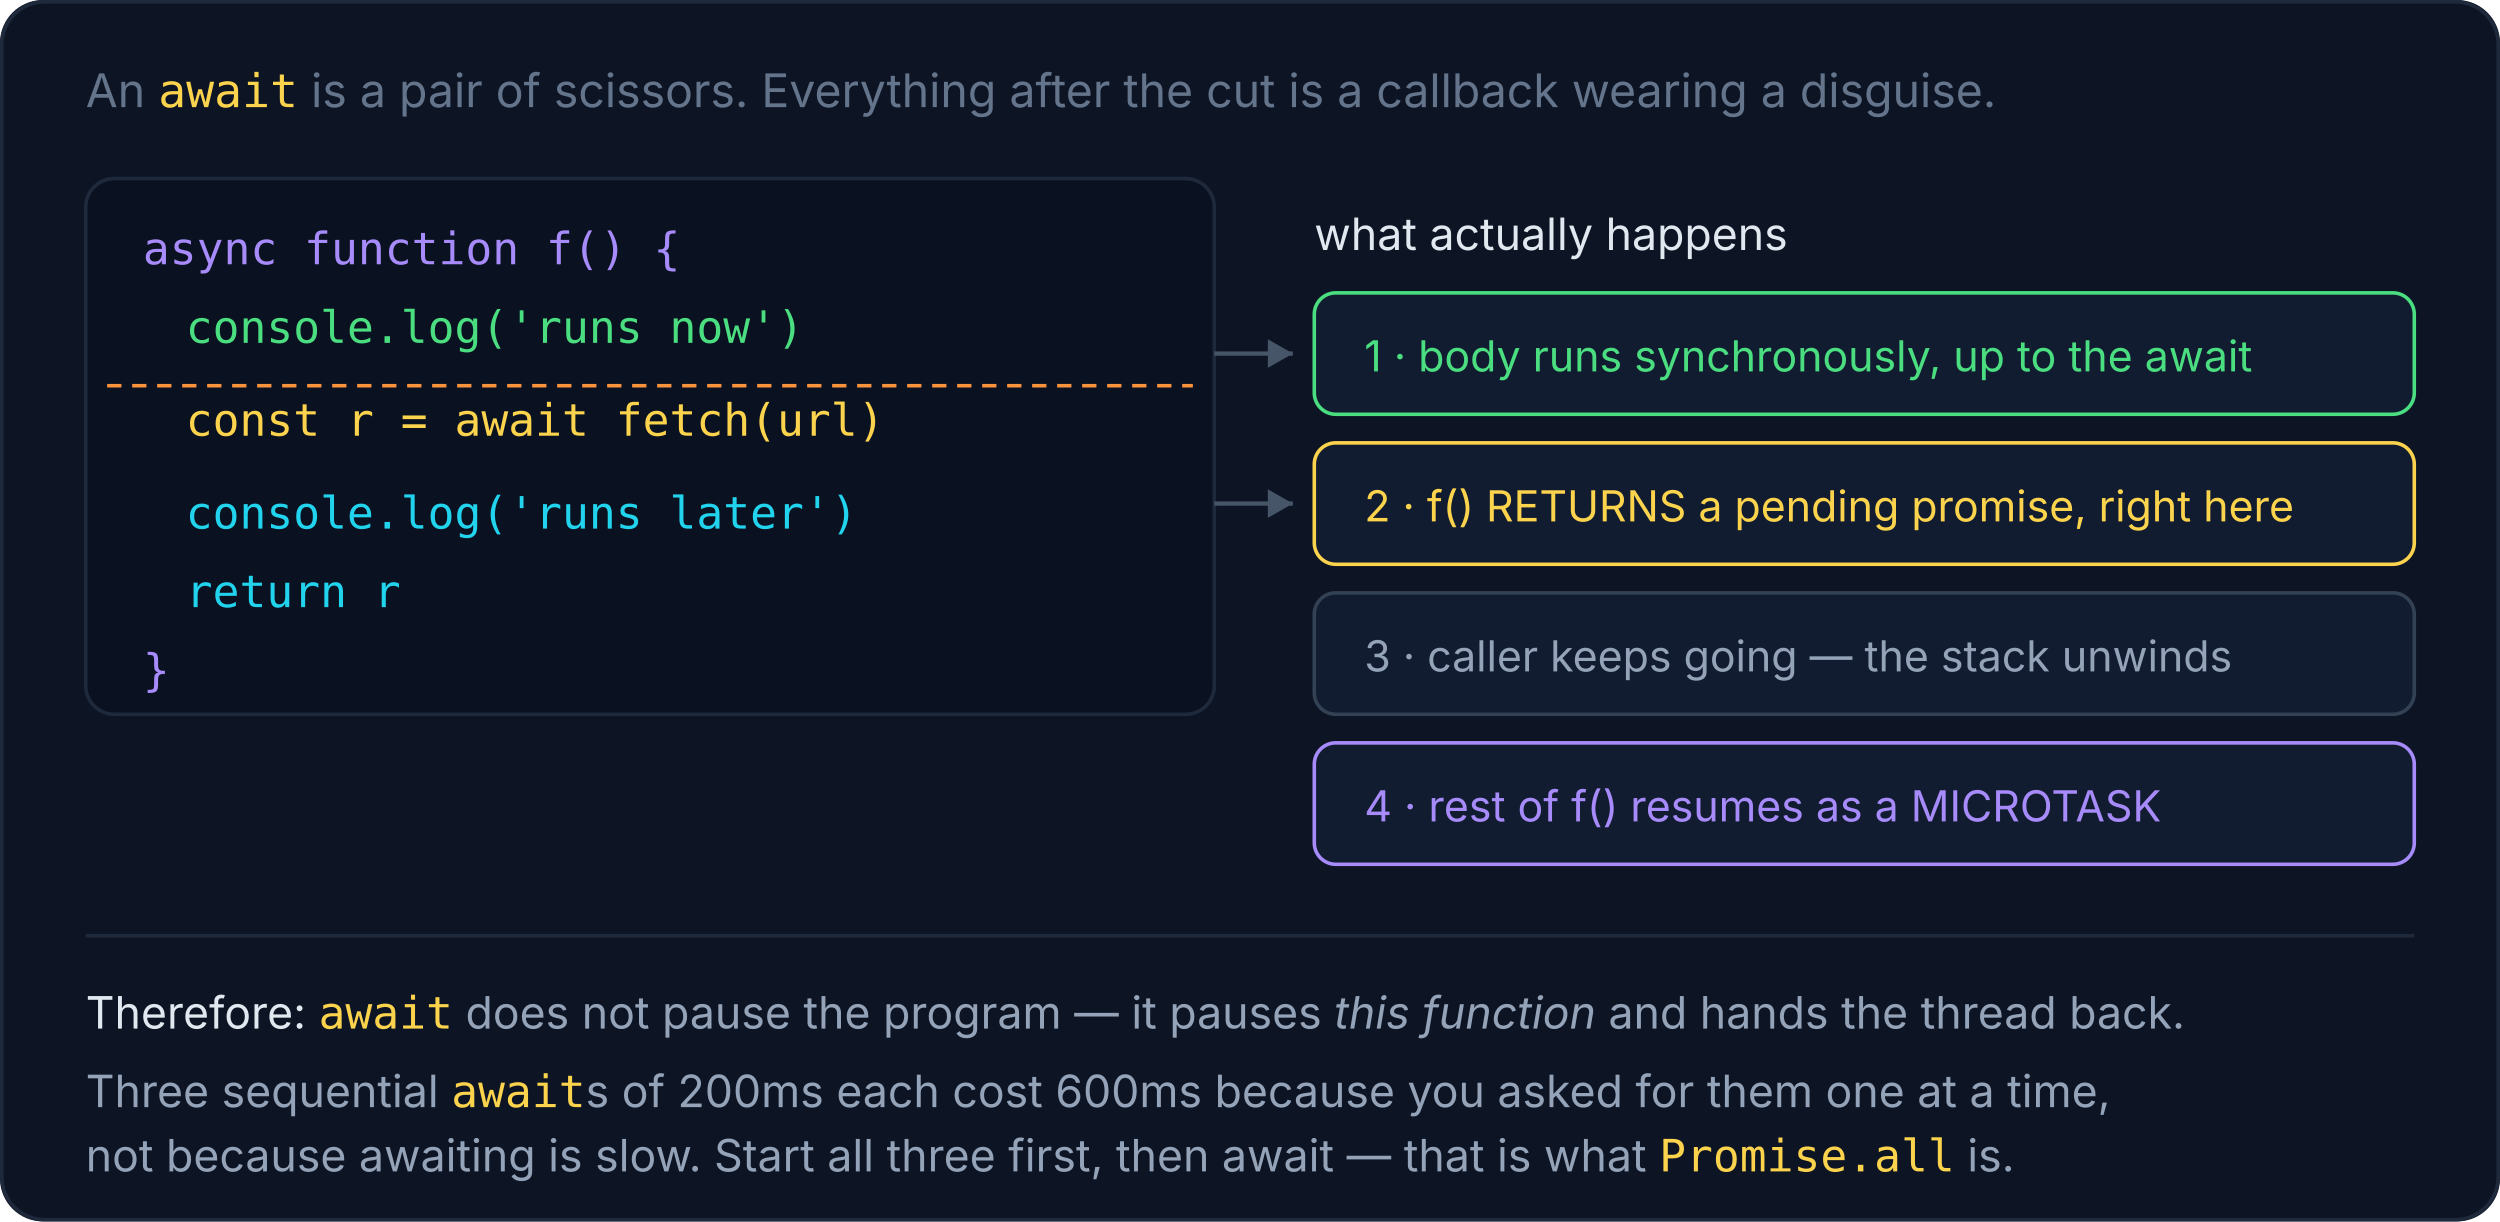
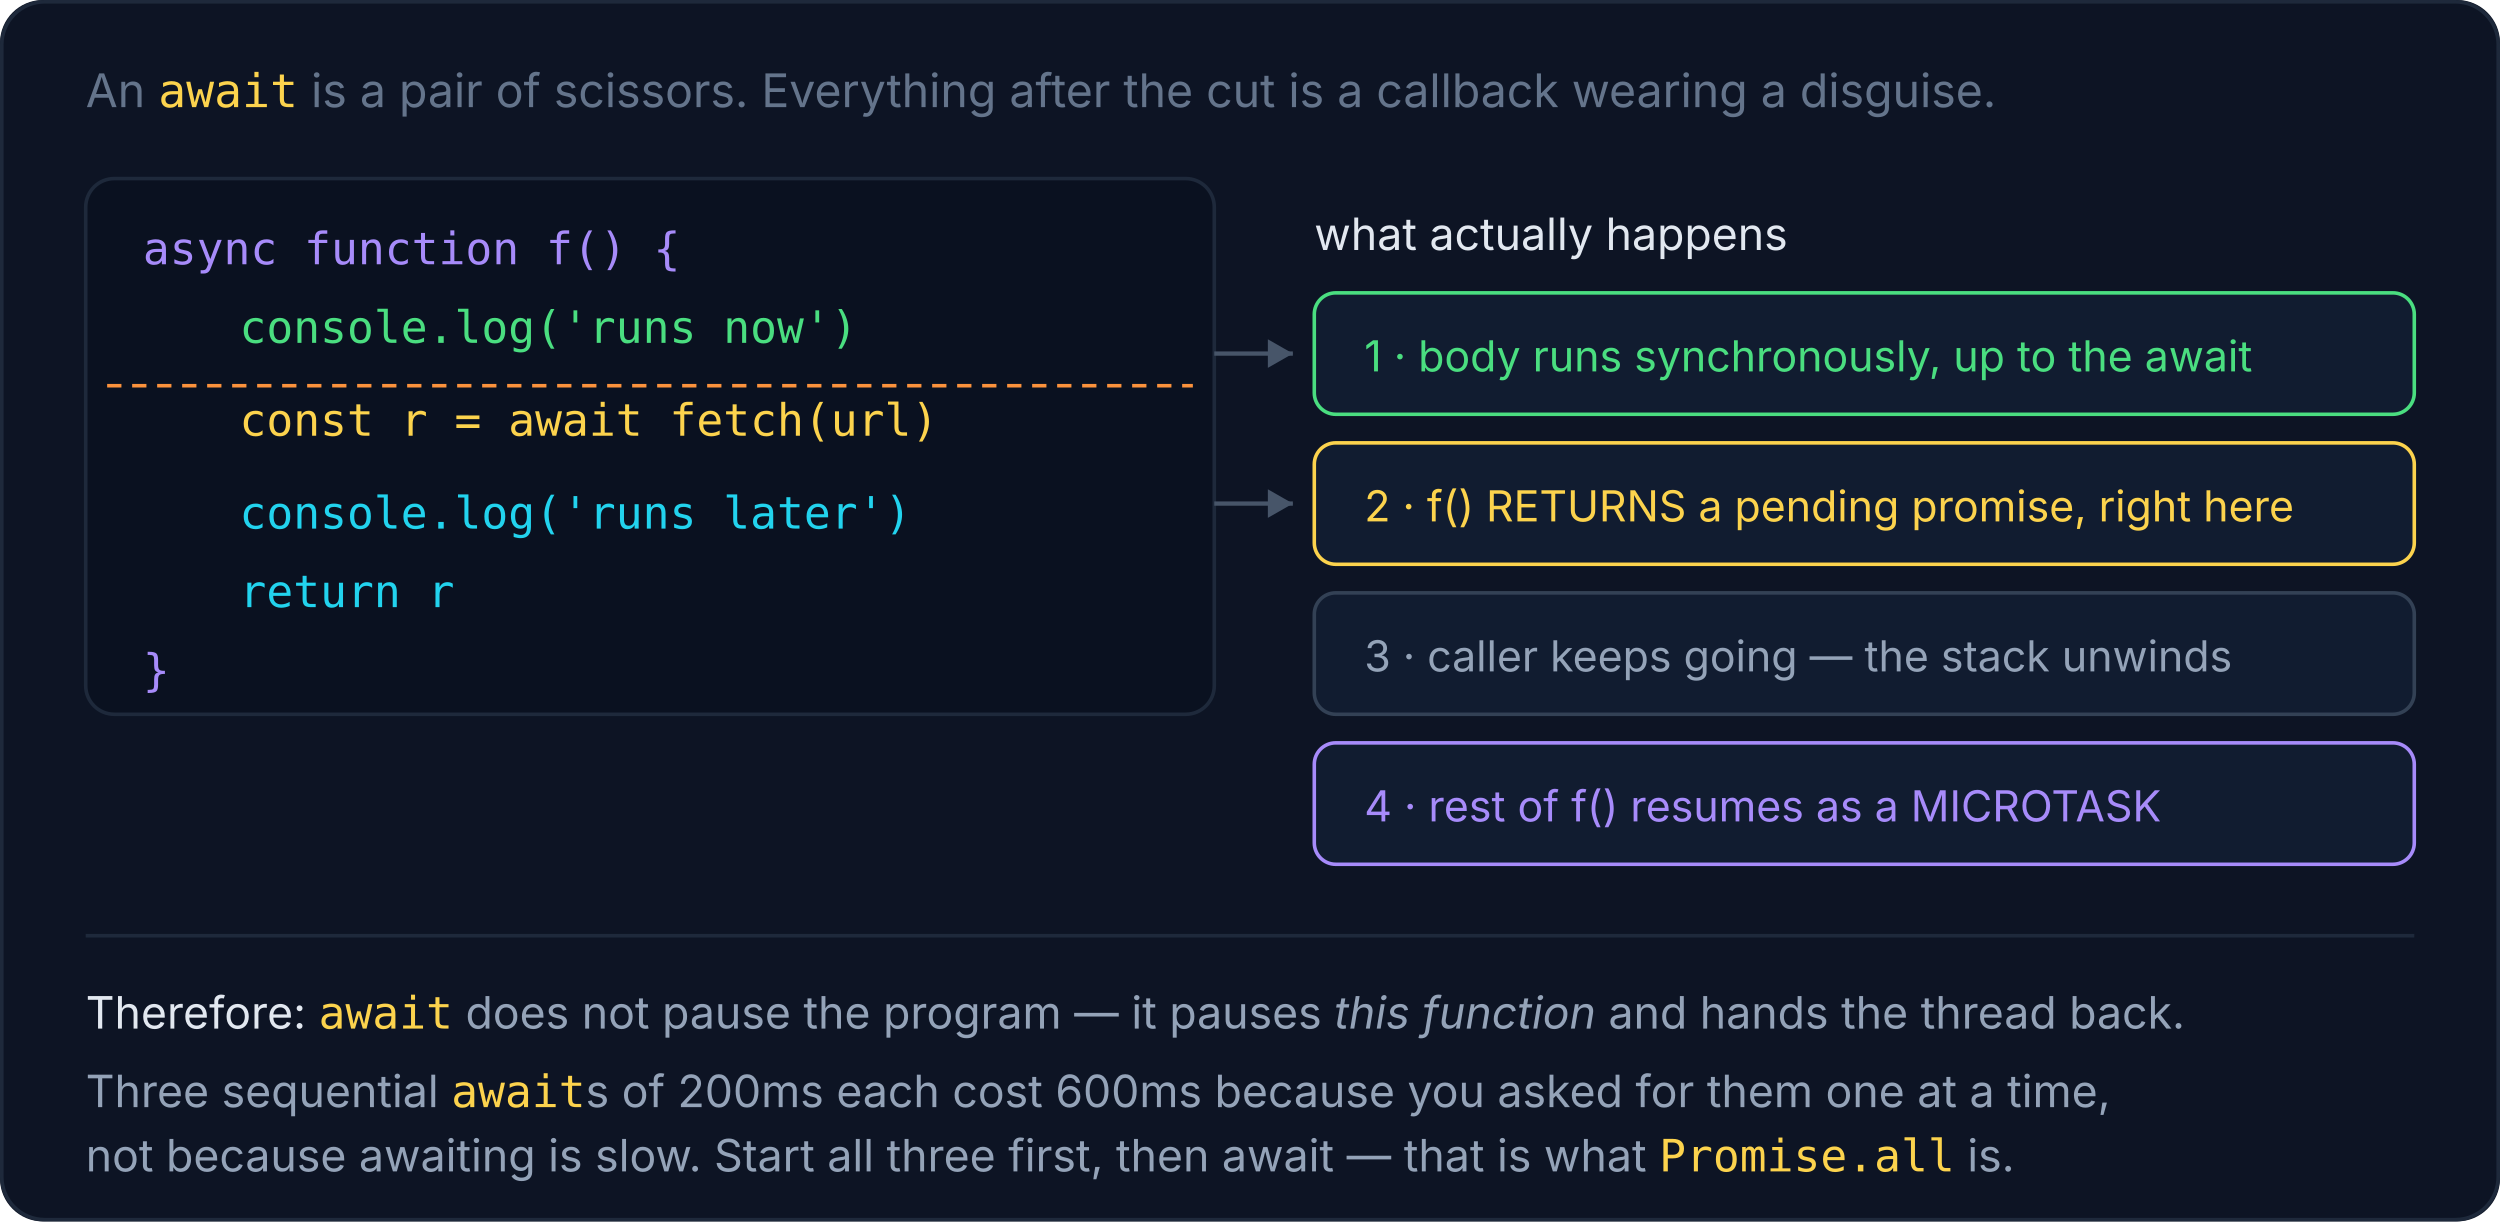
<svg xmlns="http://www.w3.org/2000/svg" viewBox="0 0 700 342" width="700" height="342" role="img" aria-label="An await splits an async function in two: the part before it runs synchronously, the part after becomes a microtask scheduled when the awaited promise settles">
  <rect width="700" height="342" rx="12" fill="#0d1424" />
  <rect x="0.5" y="0.5" width="699" height="341" rx="12" fill="none" stroke="#1e293b" />
  <text x="24" y="30" font-family="ui-sans-serif, -apple-system, Segoe UI, sans-serif" font-size="13" fill="#64748b">An <tspan font-family="ui-monospace, Menlo, monospace" fill="#fcd34d">await</tspan> is a pair of scissors. Everything after the cut is a callback wearing a disguise.</text>
  <rect x="24" y="50" width="316" height="150" rx="8" fill="#0a1120" stroke="#1e293b" />
  <g font-family="ui-monospace, Menlo, monospace" font-size="12.5">
    <text x="40" y="74" fill="#a78bfa">async function f() {</text>
-     <text x="52" y="96" fill="#4ade80">  console.log('runs now')</text>
-     <text x="52" y="122" fill="#fcd34d">  const r = await fetch(url)</text>
-     <text x="52" y="148" fill="#22d3ee">  console.log('runs later')</text>
-     <text x="52" y="170" fill="#22d3ee">  return r</text>
+     <text x="52" y="96" fill="#4ade80" xml:space="preserve">  console.log('runs now')</text>
+     <text x="52" y="122" fill="#fcd34d" xml:space="preserve">  const r = await fetch(url)</text>
+     <text x="52" y="148" fill="#22d3ee" xml:space="preserve">  console.log('runs later')</text>
+     <text x="52" y="170" fill="#22d3ee" xml:space="preserve">  return r</text>
    <text x="40" y="192" fill="#a78bfa">}</text>
  </g>
  <line x1="30" y1="108" x2="334" y2="108" stroke="#fb923c" stroke-width="1" stroke-dasharray="4 3" />
  <text x="368" y="70" font-family="ui-sans-serif, -apple-system, Segoe UI, sans-serif" font-size="12.5" fill="#e2e8f0">what actually happens</text>
  <rect x="368" y="82" width="308" height="34" rx="6" fill="#111c30" stroke="#4ade80" />
  <text x="382" y="104" font-family="ui-sans-serif, -apple-system, Segoe UI, sans-serif" font-size="12" fill="#4ade80">1 · body runs synchronously, up to the await</text>
  <rect x="368" y="124" width="308" height="34" rx="6" fill="#111c30" stroke="#fcd34d" />
  <text x="382" y="146" font-family="ui-sans-serif, -apple-system, Segoe UI, sans-serif" font-size="12" fill="#fcd34d">2 · f() RETURNS a pending promise, right here</text>
  <rect x="368" y="166" width="308" height="34" rx="6" fill="#111c30" stroke="#334155" />
  <text x="382" y="188" font-family="ui-sans-serif, -apple-system, Segoe UI, sans-serif" font-size="12" fill="#94a3b8">3 · caller keeps going — the stack unwinds</text>
  <rect x="368" y="208" width="308" height="34" rx="6" fill="#111c30" stroke="#a78bfa" />
  <text x="382" y="230" font-family="ui-sans-serif, -apple-system, Segoe UI, sans-serif" font-size="12" fill="#a78bfa">4 · rest of f() resumes as a MICROTASK</text>
  <g stroke="#475569" stroke-width="1.2" fill="none">
    <path d="M340 99 H 362" />
    <path d="M362 99 l-7 -4 v8 z" fill="#475569" stroke="none" />
    <path d="M340 141 H 362" />
    <path d="M362 141 l-7 -4 v8 z" fill="#475569" stroke="none" />
  </g>
  <line x1="24" y1="262" x2="676" y2="262" stroke="#1e293b" />
  <g font-family="ui-sans-serif, -apple-system, Segoe UI, sans-serif" font-size="12.5" fill="#94a3b8">
    <text x="24" y="288">
      <tspan fill="#e2e8f0">Therefore:</tspan>
      <tspan font-family="ui-monospace, Menlo, monospace" fill="#fcd34d">await</tspan> does not pause the program — it pauses <tspan font-style="italic">this function</tspan> and hands the thread back.</text>
    <text x="24" y="310">Three sequential <tspan font-family="ui-monospace, Menlo, monospace" fill="#fcd34d">await</tspan>s of 200ms each cost 600ms because you asked for them one at a time,</text>
    <text x="24" y="328">not because awaiting is slow. Start all three first, then await — that is what <tspan font-family="ui-monospace, Menlo, monospace" fill="#fcd34d">Promise.all</tspan> is.</text>
  </g>
</svg>
